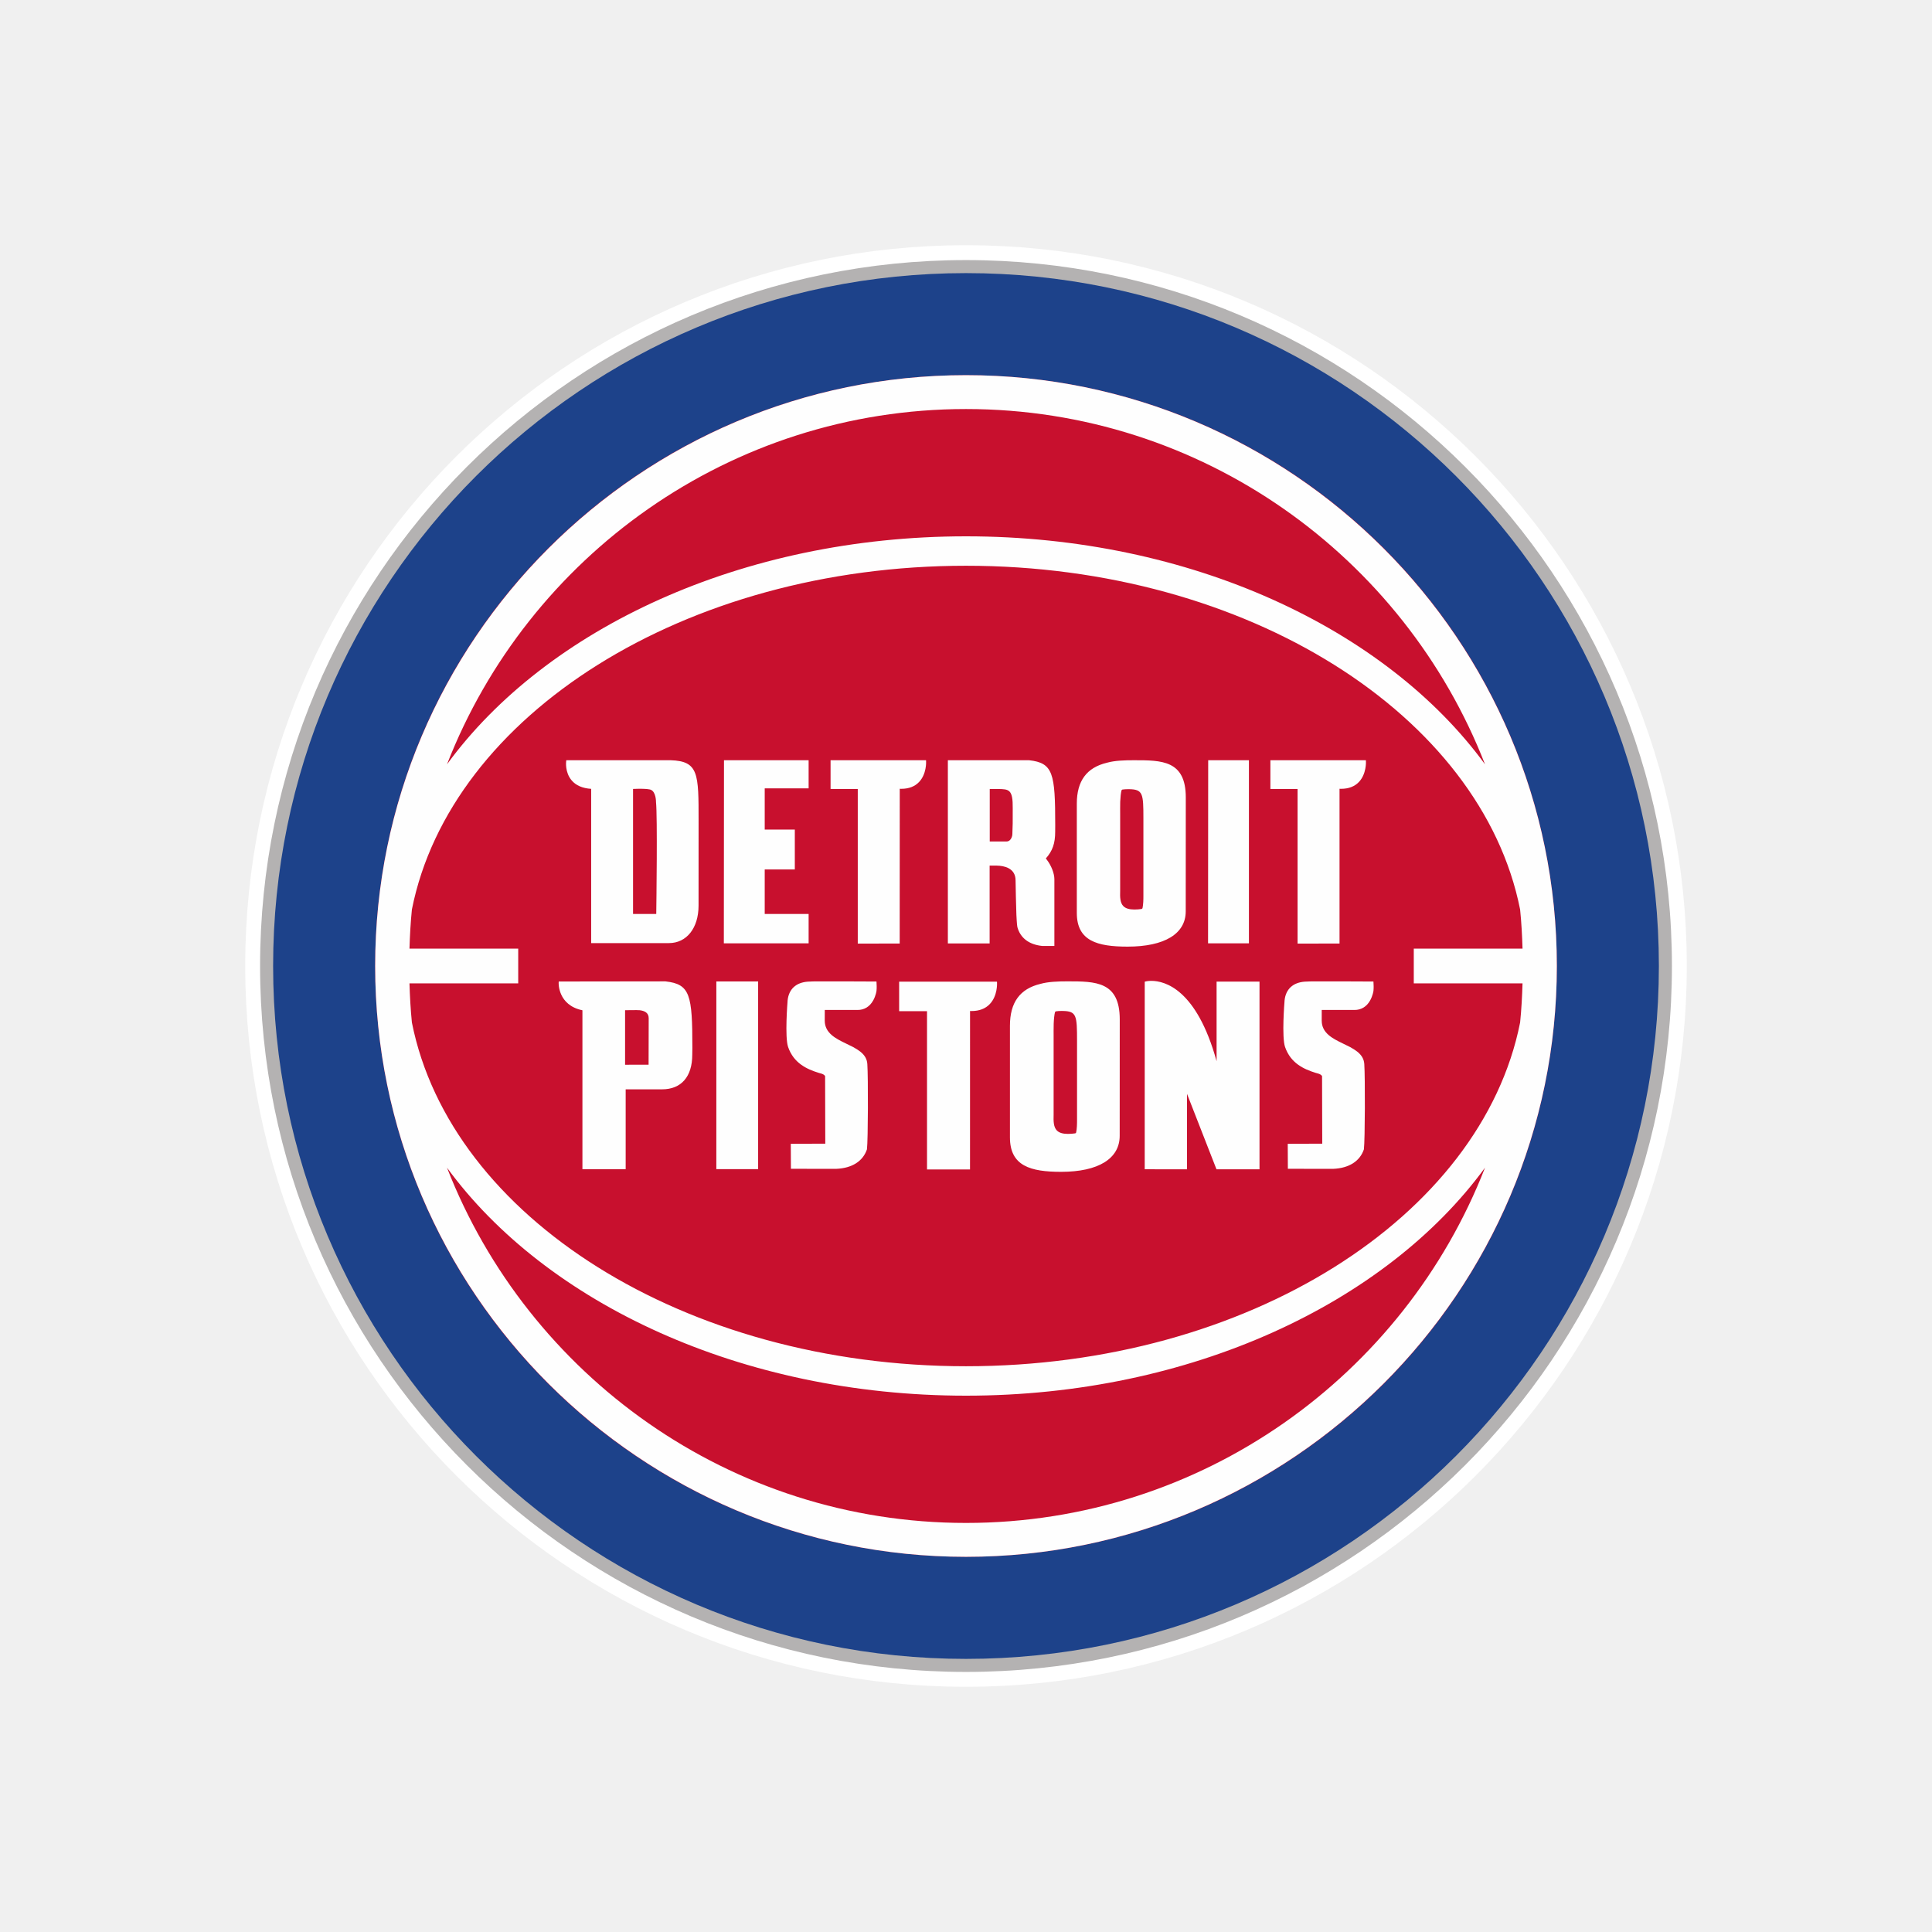
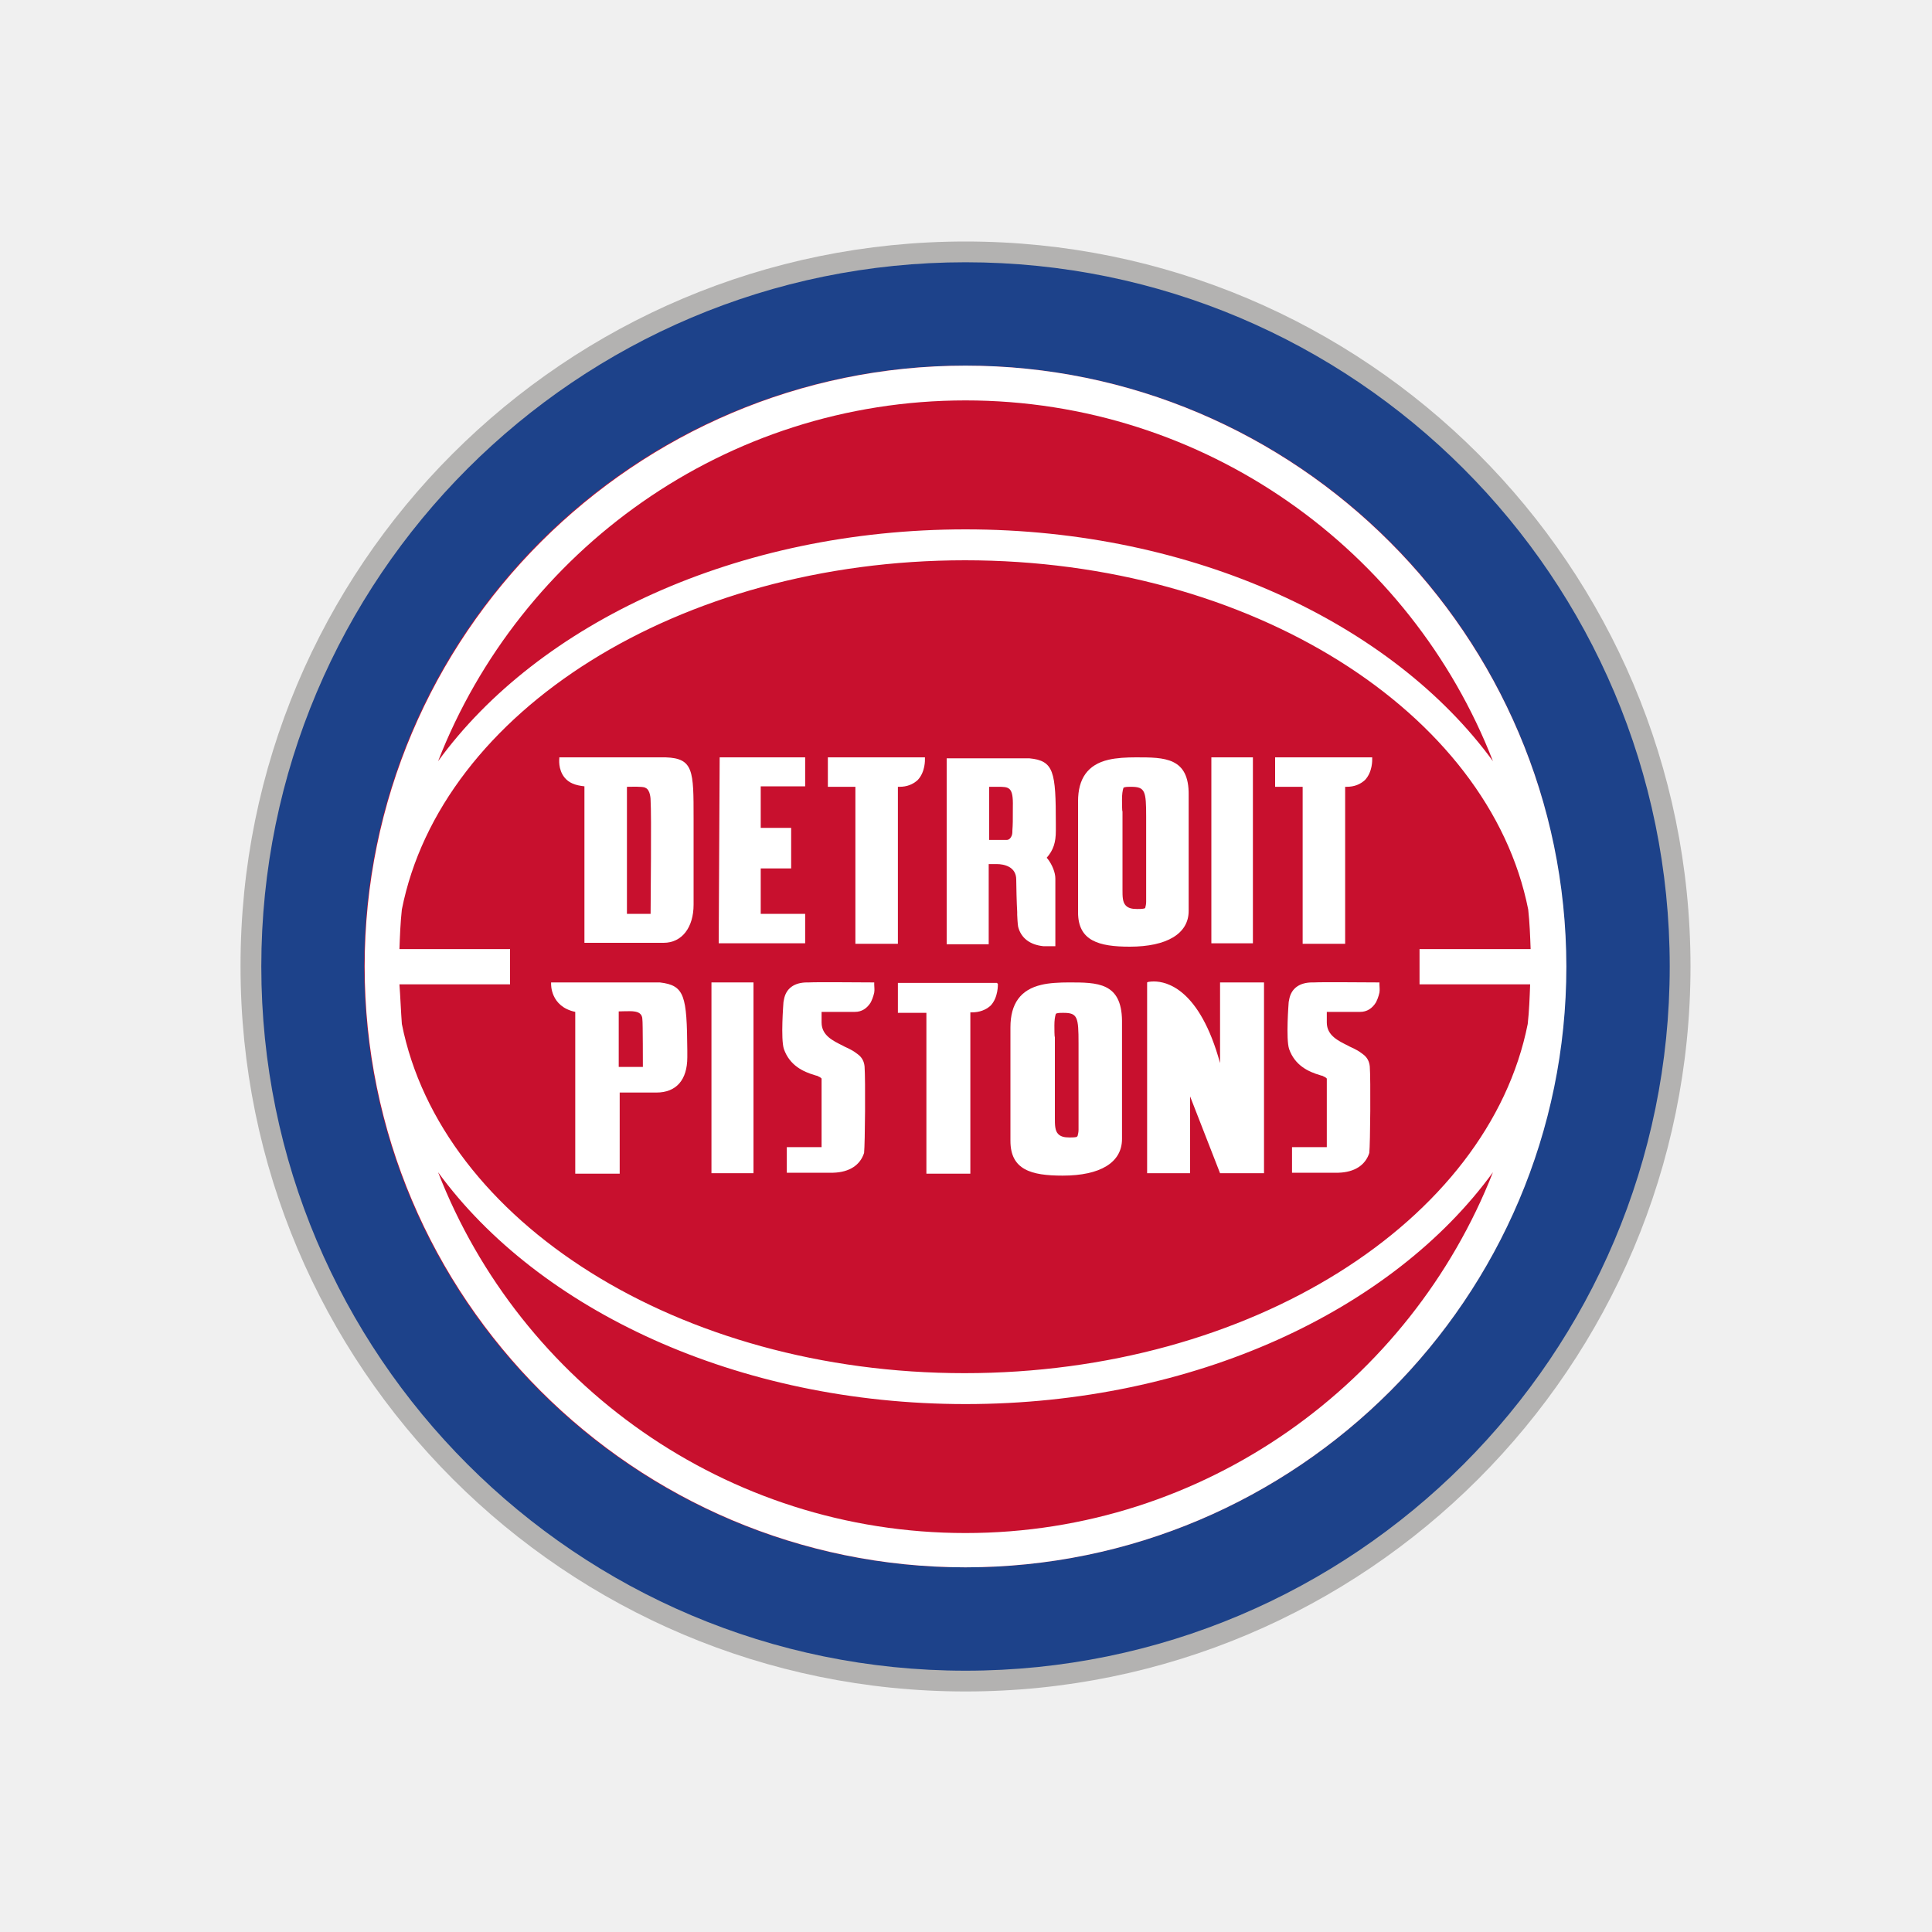
- <svg xmlns="http://www.w3.org/2000/svg" xmlns:xlink="http://www.w3.org/1999/xlink" width="500" height="500" viewBox="0 0 500 500">
-   <defs>
-     <path id="a" d="M384.616 0v384.616H.001V0z" />
-   </defs>
-   <g fill="none" fill-rule="evenodd">
-     <path d="M0 0h500v500H0z" />
-     <g transform="translate(57.6923 57.6923)">
-       <mask id="b" fill="#fff">
-         <use xlink:href="#a" />
-       </mask>
-       <path d="M376.924 192.308c0 101.958-82.658 184.615-184.615 184.615C90.343 376.923 7.693 294.266 7.693 192.308c0-101.962 82.65-184.615 184.615-184.615 101.958 0 184.615 82.654 184.615 184.615" stroke="#FFF" stroke-width="3.846" fill="#B4B2B2" fill-rule="nonzero" mask="url(#b)" />
+ <svg xmlns="http://www.w3.org/2000/svg" version="1.1" id="Layer_1" x="0px" y="0px" viewBox="0 0 400 400" style="enable-background:new 0 0 400 400;" xml:space="preserve">
+   <style type="text/css">
+ 	.st0{fill:#B3B2B1;}
+ 	.st1{fill:#1D428A;}
+ 	.st2{fill:#C8102E;}
+ 	.st3{fill:#FFFFFF;}
+ </style>
+   <g>
+     <path class="st0" d="M350,200.1c0,82.9-67.2,150.1-150.1,150.1S49.8,283,49.8,200.1C49.7,117.2,116.9,50,199.9,50   C282.8,50,350,117.2,350,200.1" />
+     <g>
+       <path class="st1" d="M345.7,200.1c0,80.5-65.3,145.8-145.8,145.8S54.1,280.6,54.1,200.1S119.4,54.3,199.9,54.3    S345.7,119.6,345.7,200.1" />
+       <g>
+         <path class="st2" d="M324.2,200.1c0,68.6-55.6,124.4-124.4,124.4c-68.6,0-124.4-55.6-124.4-124.4c0-68.6,55.6-124.4,124.4-124.4     S324.2,131.5,324.2,200.1" />
+         <path class="st3" d="M199.9,75.7c-68.5,0-124.4,55.8-124.4,124.4s55.8,124.4,124.4,124.4s124.4-55.8,124.4-124.4     C324.2,131.6,268.4,75.7,199.9,75.7 M82.7,203.8h22.9v-7.3H82.7c0.1-2.7,0.2-5.5,0.5-8.2c8.1-40.9,57.3-72.3,116.6-72.3     c59.3,0,108.5,31.5,116.6,72.3c0.3,2.7,0.4,5.5,0.5,8.2h-23v7.3h22.9c-0.1,2.7-0.2,5.5-0.5,8.2c-8.1,40.8-57.4,72.3-116.6,72.3     S91.3,252.8,83.2,212C83,209.3,82.9,206.5,82.7,203.8 M199.9,82.9c49.6,0,92.2,31,109.2,74.7c-20.8-28.5-61.9-48-109.2-48     s-88.4,19.4-109.2,48C107.7,114,150.2,82.9,199.9,82.9 M199.9,317.4c-49.6,0-92.2-31-109.2-74.7c20.8,28.5,61.9,48,109.2,48     s88.4-19.4,109.2-48C292,286.2,249.5,317.4,199.9,317.4" />
+         <g>
+           <g>
+             <rect x="147.3" y="203.4" class="st3" width="8.7" height="39.5" />
+             <path class="st3" d="M181,203.4h-0.3c-2.4,0-11.5-0.1-13.2,0h-0.4c-2.6,0-4.4,1.2-4.8,3.6c-0.1,0.4-0.1,0.6-0.1,0.6       c0,0.1-0.6,7.5,0.1,9.6c1.2,3.4,4,4.7,6.4,5.4c0.1,0,0.2,0.1,0.3,0.1c0.2,0,0.3,0.1,0.5,0.2c0.3,0.1,0.5,0.3,0.6,0.4v14.2h-7.2       v5.3h9.6l0,0c3.4-0.1,5.6-1.6,6.4-4.1c0.2-1.9,0.3-15.2,0.1-17.9c-0.1-1-0.5-1.9-1.5-2.6c-0.4-0.3-0.8-0.6-1.4-0.9       c-0.5-0.3-1.1-0.5-1.6-0.8c-2-1-4.4-2.1-4.4-4.8v-2.2h6.9c1.4,0,2.5-0.7,3.3-2c0.5-1,0.7-2,0.7-2c0.1-0.6,0-1.2,0-1.6       L181,203.4z" />
+             <path class="st3" d="M221.3,203.4c-1.9,0-4.1,0.1-5.7,0.5c-4.3,1-6.4,3.9-6.4,8.8v23.5c0,6,4.3,7.2,10.8,7.2       c7.8,0,12.3-2.7,12.3-7.6v-24.5C232.2,203.4,227.2,203.4,221.3,203.4 M218.3,212.3c0-1,0.1-1.8,0.3-2.4l0.2-0.1       c0.4-0.1,0.8-0.1,1.2-0.1h0.2c2.9,0,3.1,0.9,3.1,6.3v16.5c0,0.5,0,0.9,0,1.4s-0.1,0.9-0.2,1.3l-0.2,0.2c-0.5,0.1-1,0.1-1.5,0.1       c-1.1,0-1.8-0.2-2.3-0.7c-0.7-0.7-0.7-1.9-0.7-3.4v-16.7C218.3,214.7,218.3,212.9,218.3,212.3" />
+             <path class="st3" d="M252.6,220.1c-4.2-15.3-11-16.9-13.7-16.9c-0.7,0-1.1,0.1-1.2,0.1l-0.2,0.1v39.5h8.9V227l6.2,15.9h9.1       v-39.5h-9.1L252.6,220.1L252.6,220.1z" />
+             <path class="st3" d="M136.6,203.4h-22.2h-0.3v0.3c0,0-0.2,4.7,5,5.8v33.5h9.2v-16.8h7.6c4.1,0,6.4-2.6,6.4-7.3v-1.4       C142.2,206.2,141.8,204,136.6,203.4 M133.1,220.9h-5v-11.5c0,0,2.6-0.1,3.1,0c1,0.1,1.8,0.5,1.8,1.7       C133.1,211.5,133.1,220.9,133.1,220.9" />
+             <path class="st3" d="M206.4,203.5h-20.5v6.2h5.9V243h9.1v-33.4c0.1,0,0.2,0,0.3,0c1.6,0,2.9-0.5,3.9-1.4       c1.6-1.7,1.5-4.4,1.5-4.5L206.4,203.5z" />
+             <path class="st3" d="M285.6,203.4h-0.3c-2.4,0-11.5-0.1-13.2,0h-0.4c-2.6,0-4.4,1.2-4.8,3.6c-0.1,0.4-0.1,0.6-0.1,0.6       c0,0.1-0.6,7.5,0.1,9.6c1.2,3.4,4,4.7,6.4,5.4c0.1,0,0.2,0.1,0.3,0.1c0.2,0,0.3,0.1,0.5,0.2c0.3,0.1,0.5,0.3,0.6,0.4v14.2h-7.2       v5.3h9.6l0,0c3.4-0.1,5.6-1.6,6.4-4.1c0.2-1.9,0.3-15.2,0.1-17.9c-0.1-1-0.5-1.9-1.5-2.6c-0.4-0.3-0.8-0.6-1.4-0.9       c-0.5-0.3-1.1-0.5-1.6-0.8c-2-1-4.4-2.1-4.4-4.8v-2.2h6.9c1.4,0,2.5-0.7,3.3-2c0.5-1,0.7-2,0.7-2c0.1-0.6,0-1.2,0-1.6       L285.6,203.4z" />
+           </g>
+           <g>
+             <path class="st3" d="M204.9,178.9h1.5c1.4,0,4,0.5,4,3.2c0,1.2,0.1,5.2,0.2,6.7v0.6c0,0.2,0.1,2.1,0.2,2.5       c0.6,2.3,2.4,3.7,5.2,4h2.5v-14c0-1.2-0.6-2.8-1.6-4.1l-0.2-0.2c1.4-1.6,1.9-3.2,1.9-5.6v-1.4c0-10.9-0.4-13.1-5.5-13.6H196       v38.5h8.7v-16.6L204.9,178.9L204.9,178.9z M204.9,162.9h1.5h0.2c2.3,0,3.2,0,3.1,4.1c0,3.3,0,3.5-0.1,5v0.3       c0,0.5-0.2,1-0.5,1.3c-0.2,0.2-0.4,0.3-0.7,0.3h-3.6v-11H204.9z" />
+             <polygon class="st3" points="259.4,156.8 250.8,156.8 250.8,195.3 259.4,195.3      " />
+             <path class="st3" d="M177.1,195.4h8.8v-32.5c0.1,0,0.2,0,0.3,0c1.6,0,2.8-0.5,3.8-1.4c1.6-1.7,1.5-4.2,1.5-4.4v-0.3h-20.1v6.1       h5.7V195.4z" />
+             <path class="st3" d="M269.7,195.4h8.8v-32.5c0.1,0,0.2,0,0.3,0c1.6,0,2.8-0.5,3.8-1.4c1.6-1.7,1.5-4.2,1.5-4.4v-0.3H264v6.1       h5.7L269.7,195.4L269.7,195.4z" />
+             <polygon class="st3" points="166.7,189.2 157.5,189.2 157.5,179.8 163.8,179.8 163.8,171.4 157.5,171.4 157.5,162.8       166.7,162.8 166.7,156.8 149,156.8 148.8,195.3 166.7,195.3      " />
+             <path class="st3" d="M137.8,156.8h-22v0.2c0,0.1-0.3,2.3,1.1,4c0.9,1.1,2.2,1.6,4.1,1.8v32.4h16.4c3.8,0,6.2-3.2,6.2-7.9v-17.9       C143.6,159.6,143.6,157,137.8,156.8 M134.7,189.2h-4.9v-26.3c3.1-0.1,3.7,0.1,3.8,0.2c1.1,0.4,1.1,2.5,1.1,2.6       C134.9,168.7,134.7,186.8,134.7,189.2" />
+             <path class="st3" d="M235.2,156.8c-1.9,0-4,0.1-5.7,0.5c-4.3,1-6.3,3.9-6.3,8.6v23c0,5.9,4.3,7.1,10.7,7.1       c7.7,0,12.2-2.7,12.2-7.4v-24C246.2,156.8,241.1,156.8,235.2,156.8 M232.3,165.5c0-1,0.1-1.8,0.3-2.4l0.2-0.1       c0.4-0.1,0.8-0.1,1.2-0.1h0.2c2.9,0,3.1,0.9,3.1,6.2v16.2c0,0.5,0,0.9,0,1.4s-0.1,0.9-0.2,1.3l-0.2,0.1c-0.5,0.1-1,0.1-1.5,0.1       c-1.1,0-1.8-0.2-2.3-0.7c-0.7-0.7-0.7-1.9-0.7-3.3V168C232.3,168,232.3,166.1,232.3,165.5" />
+           </g>
+         </g>
+       </g>
    </g>
-     <path d="M429.317 250c0 99.035-80.285 179.319-179.315 179.319-99.038 0-179.319-80.285-179.319-179.319 0-99.038 80.281-179.319 179.319-179.319 99.031 0 179.315 80.281 179.315 179.319" fill="#1D428A" fill-rule="nonzero" />
-     <path d="M250 402.904c-84.454 0-152.912-68.458-152.912-152.904 0-84.454 68.458-152.908 152.912-152.908 84.45 0 152.911 68.454 152.911 152.908 0 84.446-68.462 152.904-152.911 152.904z" fill="#C8102E" fill-rule="nonzero" />
-     <path d="M249.999 394.135c-61.073 0-113.358-38.196-134.315-91.935 25.627 35.073 76.215 59 134.315 59 58.104 0 108.689-23.927 134.319-59-20.958 53.738-73.246 91.935-134.319 91.935m0-288.277c61.073 0 113.365 38.2 134.319 91.946-25.631-35.073-76.212-59.004-134.319-59.004-58.104 0-108.688 23.931-134.315 59.004 20.954-53.746 73.242-91.946 134.315-91.946M105.972 254.497h28.142v-8.996H105.972c.108-3.404.288-6.792.627-10.131 9.973-50.208 70.462-88.954 143.4-88.954 72.935 0 133.427 38.746 143.404 88.958.339 3.338.523 6.723.627 10.127h-28.146v8.996h28.146c-.104 3.408-.288 6.792-.627 10.135-9.977 50.208-70.469 88.95-143.404 88.95-72.938 0-133.427-38.738-143.4-88.95-.338-3.342-.519-6.727-.627-10.135M249.999 97.089c-84.312 0-152.908 68.596-152.908 152.912 0 84.311 68.596 152.904 152.908 152.904 84.315 0 152.912-68.592 152.912-152.904 0-84.315-68.596-152.912-152.912-152.912" fill="#FEFEFE" fill-rule="nonzero" />
-     <path fill="#FEFEFE" fill-rule="nonzero" d="M185.386 302.571h10.819v-48.577H185.39zM226.828 254.017h-.327c-3.038-.023-14.081-.065-16.2-.023l-.55.031c-3.265 0-5.338 1.55-5.846 4.362-.088.458-.092.808-.088.808-.011.1-.75 9.204.146 11.773 1.45 4.181 4.823 5.727 7.927 6.689.104.027.208.061.323.092.196.05.404.104.6.188.342.139.581.323.723.554l.046 17.492-8.927.027.035 6.473 11.739.011h.008c4.077-.177 6.885-1.962 7.927-5.042.296-2.373.335-18.662.1-22.061-.073-1.285-.661-2.315-1.846-3.25-.462-.358-1.031-.727-1.758-1.131-.642-.335-1.335-.677-2.004-.985-2.535-1.238-5.412-2.646-5.412-5.881l.008-2.765h8.492c1.742 0 3.131-.854 4.035-2.462.685-1.231.869-2.462.865-2.531.073-.804.035-1.55.004-2.042l-.019-.327zM272.695 264.928c.05-1.281.158-2.242.335-3l.192-.189c.485-.077.954-.108 1.527-.108l.219.004c3.665.042 3.769 1.142 3.769 7.777v20.285c0 .608 0 1.177-.038 1.777-.027.581-.092 1.131-.2 1.642l-.196.192c-.642.092-1.262.142-1.931.142-1.346 0-2.281-.292-2.861-.888-.862-.888-.888-2.373-.835-4.085v-20.485s-.019-2.277.019-3.065m3.565-10.954c-2.435 0-4.973.081-7.015.658-5.296 1.277-7.873 4.815-7.873 10.819v28.896c0 7.404 5.296 8.923 13.246 8.923 9.635 0 15.158-3.404 15.158-9.331l.015-30.119c0-9.846-6.273-9.846-13.531-9.846M314.852 274.638c-5.165-18.704-13.454-20.792-16.889-20.792-.892 0-1.431.142-1.45.15l-.258.069-.004 48.538 10.95.015V283.092l7.627 19.527H325.96v-48.577h-11.108v20.596zM167.855 275.547l-6.085.008V261.447s3.308-.065 3.8 0c1.2.154 2.312.619 2.312 2.062 0 .469-.027 12.038-.027 12.038m4.369-21.569l-27.292.035-.335.004-.015.331c-.004.058-.235 5.781 6.15 7.112v41.127h11.192v-20.669h9.415c4.969 0 7.819-3.269 7.819-8.969l.027-1.738c0-13.762-.558-16.519-6.962-17.231M258.012 254.053H232.697v7.638h7.215v40.965l11.127-.008.008-41.004c.139.008.273.011.404.011 1.988 0 3.573-.608 4.708-1.808 2.019-2.123 1.877-5.327 1.873-5.465l-.019-.331zM355.44 254.017h-.327c-3.042-.023-14.081-.065-16.204-.023l-.546.031c-3.265 0-5.338 1.55-5.846 4.362-.088.458-.088.808-.088.808-.012.1-.754 9.204.146 11.773 1.45 4.181 4.823 5.727 7.923 6.689.108.027.211.061.323.092.2.05.404.104.6.188.342.139.585.323.727.554l.046 17.492-8.927.027.031 6.473 11.742.011h.012c4.069-.177 6.881-1.962 7.923-5.042.296-2.373.335-18.662.104-22.061-.081-1.285-.665-2.315-1.854-3.25-.462-.358-1.027-.727-1.754-1.131-.646-.335-1.335-.677-2-.985-2.542-1.238-5.412-2.646-5.412-5.881l.004-2.765h8.489c1.746 0 3.135-.854 4.035-2.462.685-1.231.873-2.462.869-2.531.073-.804.038-1.55.004-2.042l-.019-.327zM256.146 204.192l1.842-.004.292.004c2.831.046 3.885.061 3.812 5.046.008 3.977 0 4.227-.081 6.189l-.008.373c.008.573-.235 1.204-.6 1.581-.258.262-.562.392-.904.392h-4.354v-13.581zm-.031 19.827h1.877c1.808.038 4.838.592 4.838 3.838 0 1.55.138 6.408.192 8.231l.023.731c.012.269.131 2.646.246 3.096.777 2.831 2.977 4.527 6.412 4.896h3.169v-17.288c0-1.485-.808-3.562-1.973-5.046l-.231-.315c1.738-1.95 2.412-3.915 2.412-6.915l.011-1.688c0-13.431-.535-16.119-6.769-16.811h-21.015v47.411h10.808v-20.139zM323.221 196.746h-10.542l-.035 47.385 10.577.008zM221.99 244.201l10.85-.015.015-40.05c.135.004.265.008.396.008 1.946 0 3.496-.592 4.604-1.765 1.965-2.069 1.823-5.189 1.815-5.315l-.015-.319h-24.704v7.442h7.038v40.015zM335.811 244.201l10.858-.015v-40.05c.135.004.273.008.4.008 1.954 0 3.504-.596 4.615-1.765 1.965-2.073 1.827-5.189 1.819-5.315l-.019-.319h-24.708v7.442h7.035v40.015zM209.271 236.535h-11.362v-11.519h7.788v-10.319h-7.788v-10.669h11.362v-7.281h-21.904l-.038 47.385h21.942zM169.837 236.535h-6.004v-32.358c3.719-.154 4.508.173 4.569.204 1.4.55 1.373 3.146 1.373 3.215.392 3.746.104 25.958.061 28.939m3.746-39.788h-27.023l-.038.288c-.019.115-.342 2.838 1.411 4.912 1.111 1.323 2.808 2.062 5.061 2.208v39.919h20.123c4.588 0 7.669-3.9 7.669-9.7l.008-21.992c.008-12.135.012-15.396-7.212-15.635M289.912 207.467c.054-1.254.162-2.192.335-2.942l.196-.181c.473-.073.942-.104 1.508-.104h.215c3.642.046 3.746 1.127 3.746 7.615v19.85c0 .596 0 1.154-.038 1.742-.031.565-.096 1.104-.196 1.604l-.2.189c-.635.096-1.25.142-1.915.142-1.327 0-2.258-.288-2.835-.873-.858-.869-.885-2.319-.831-3.996v-20.05s-.019-2.227.015-2.996m3.542-10.719c-2.415 0-4.935.073-6.965.642-5.258 1.25-7.811 4.712-7.811 10.585v28.285c0 7.246 5.258 8.727 13.146 8.727 9.558 0 15.042-3.327 15.042-9.127l.015-29.481c0-9.631-6.223-9.631-13.427-9.631" />
  </g>
</svg>
